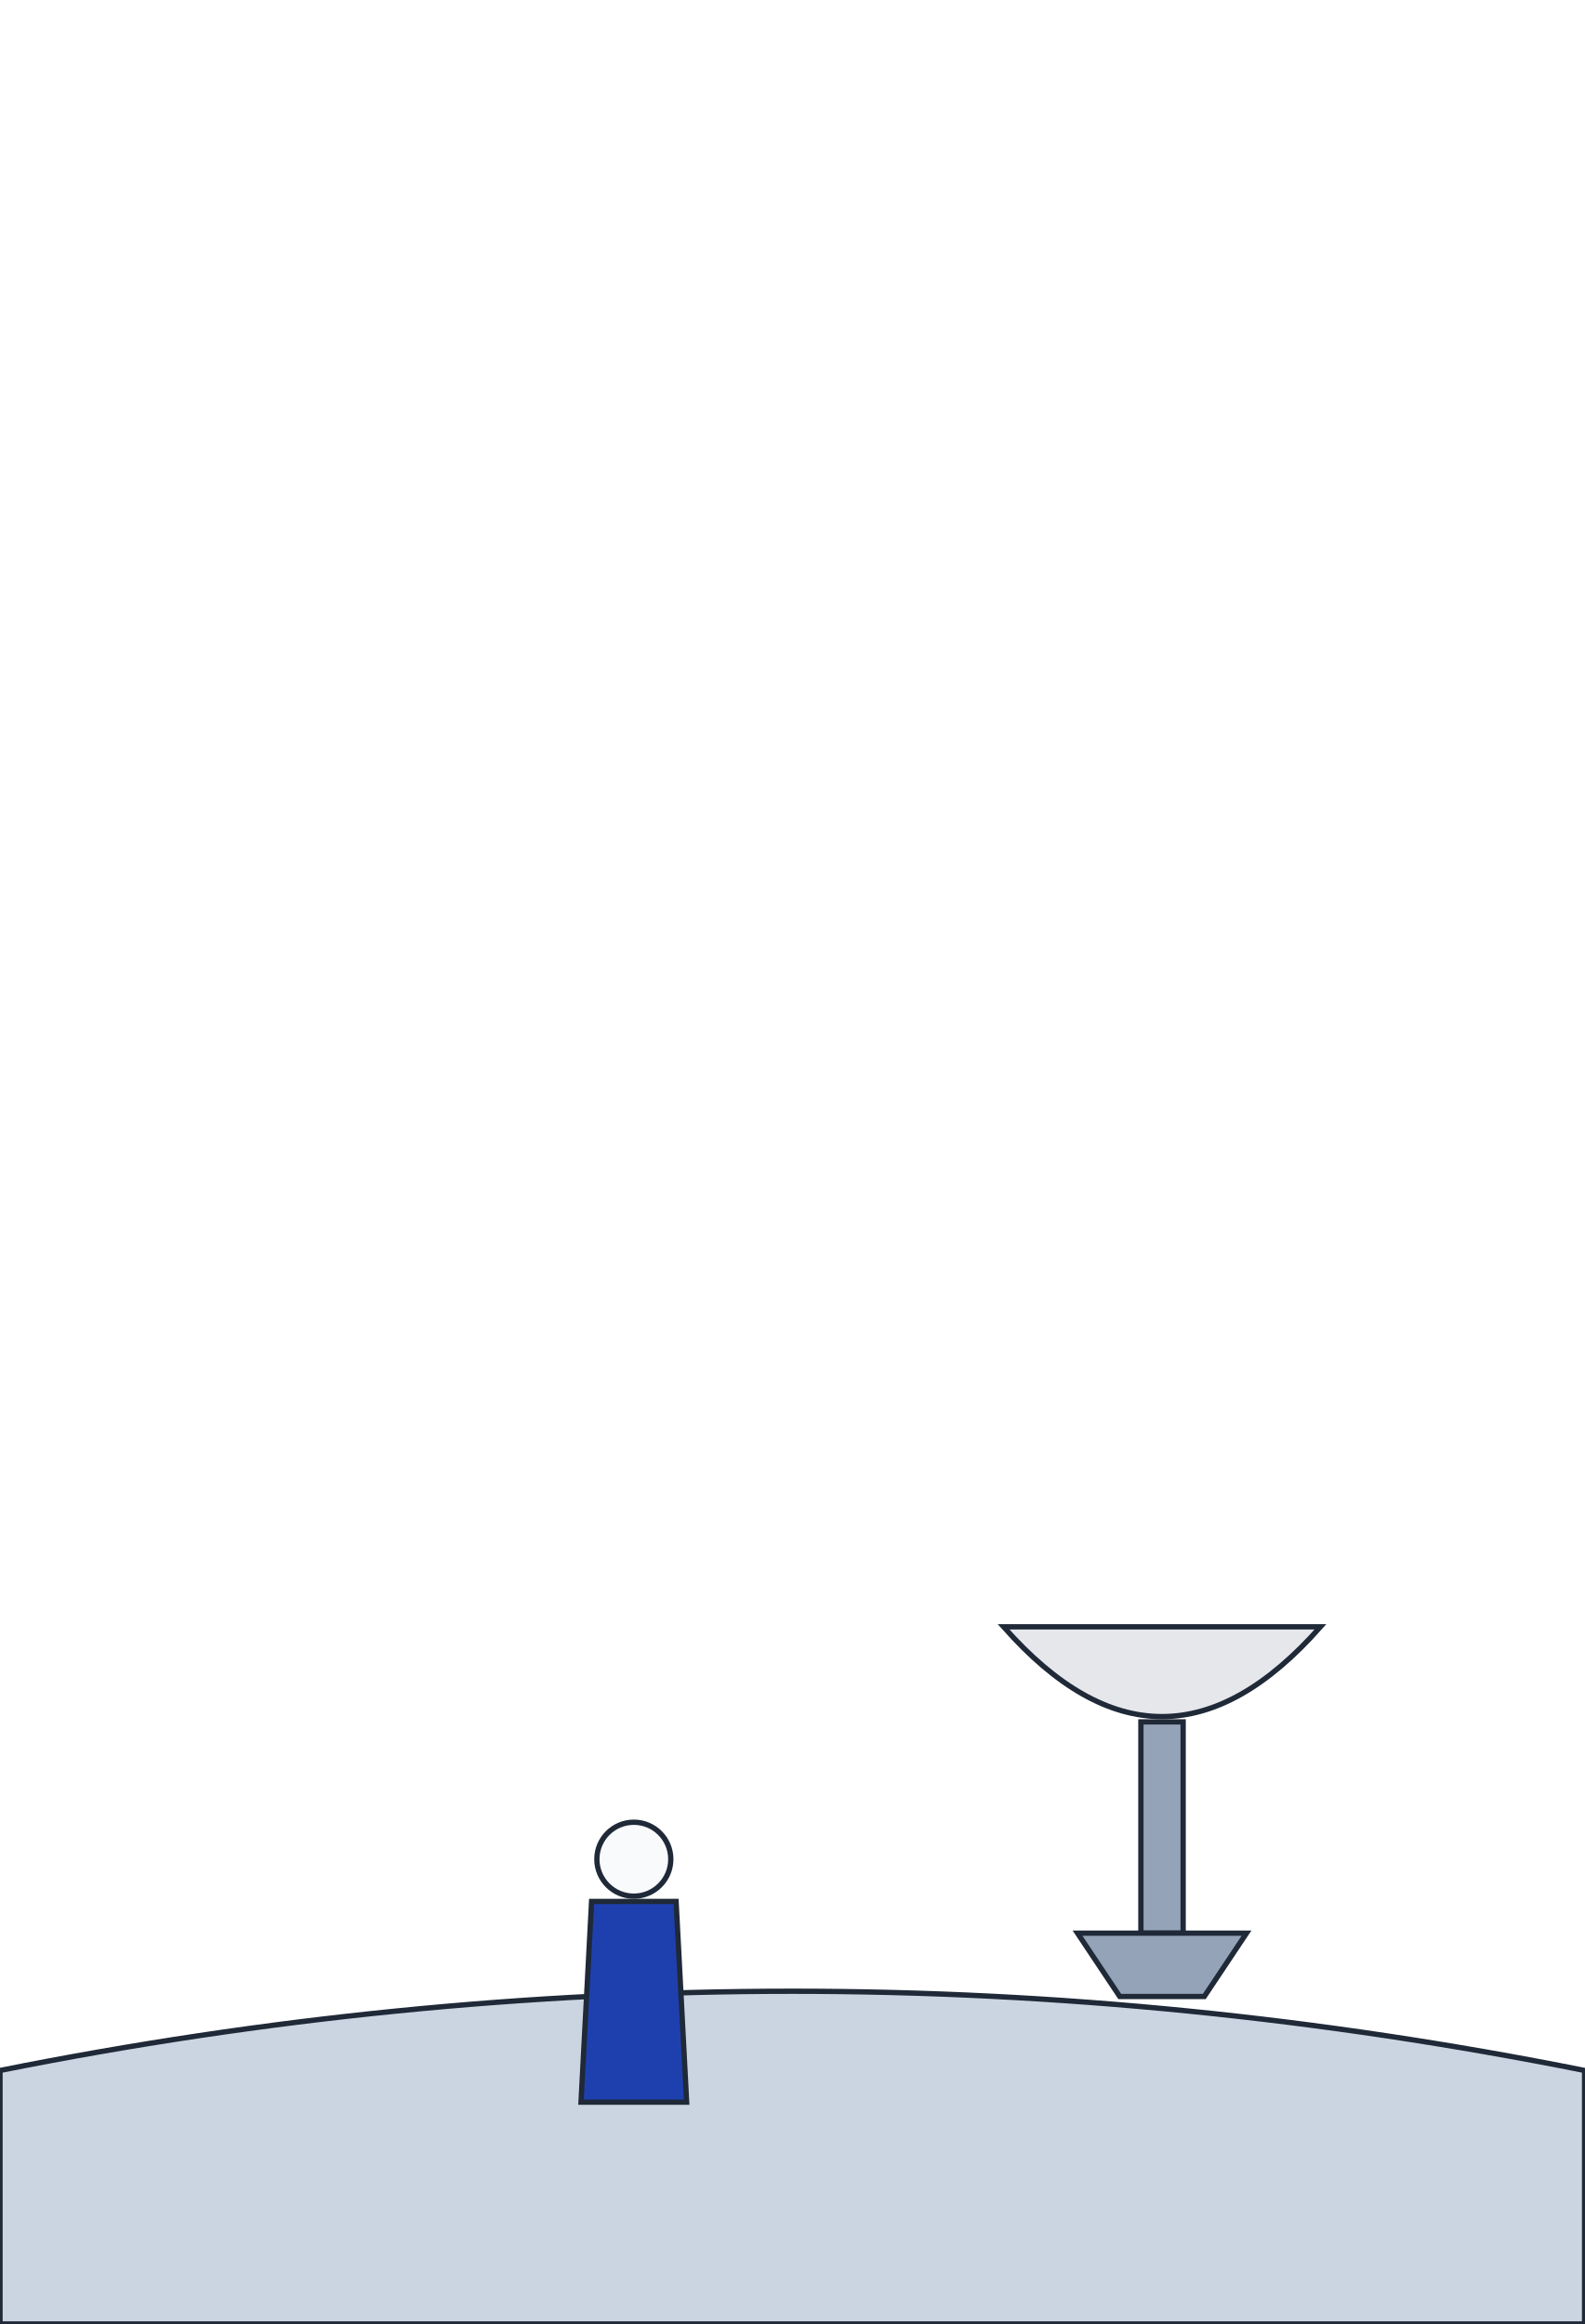
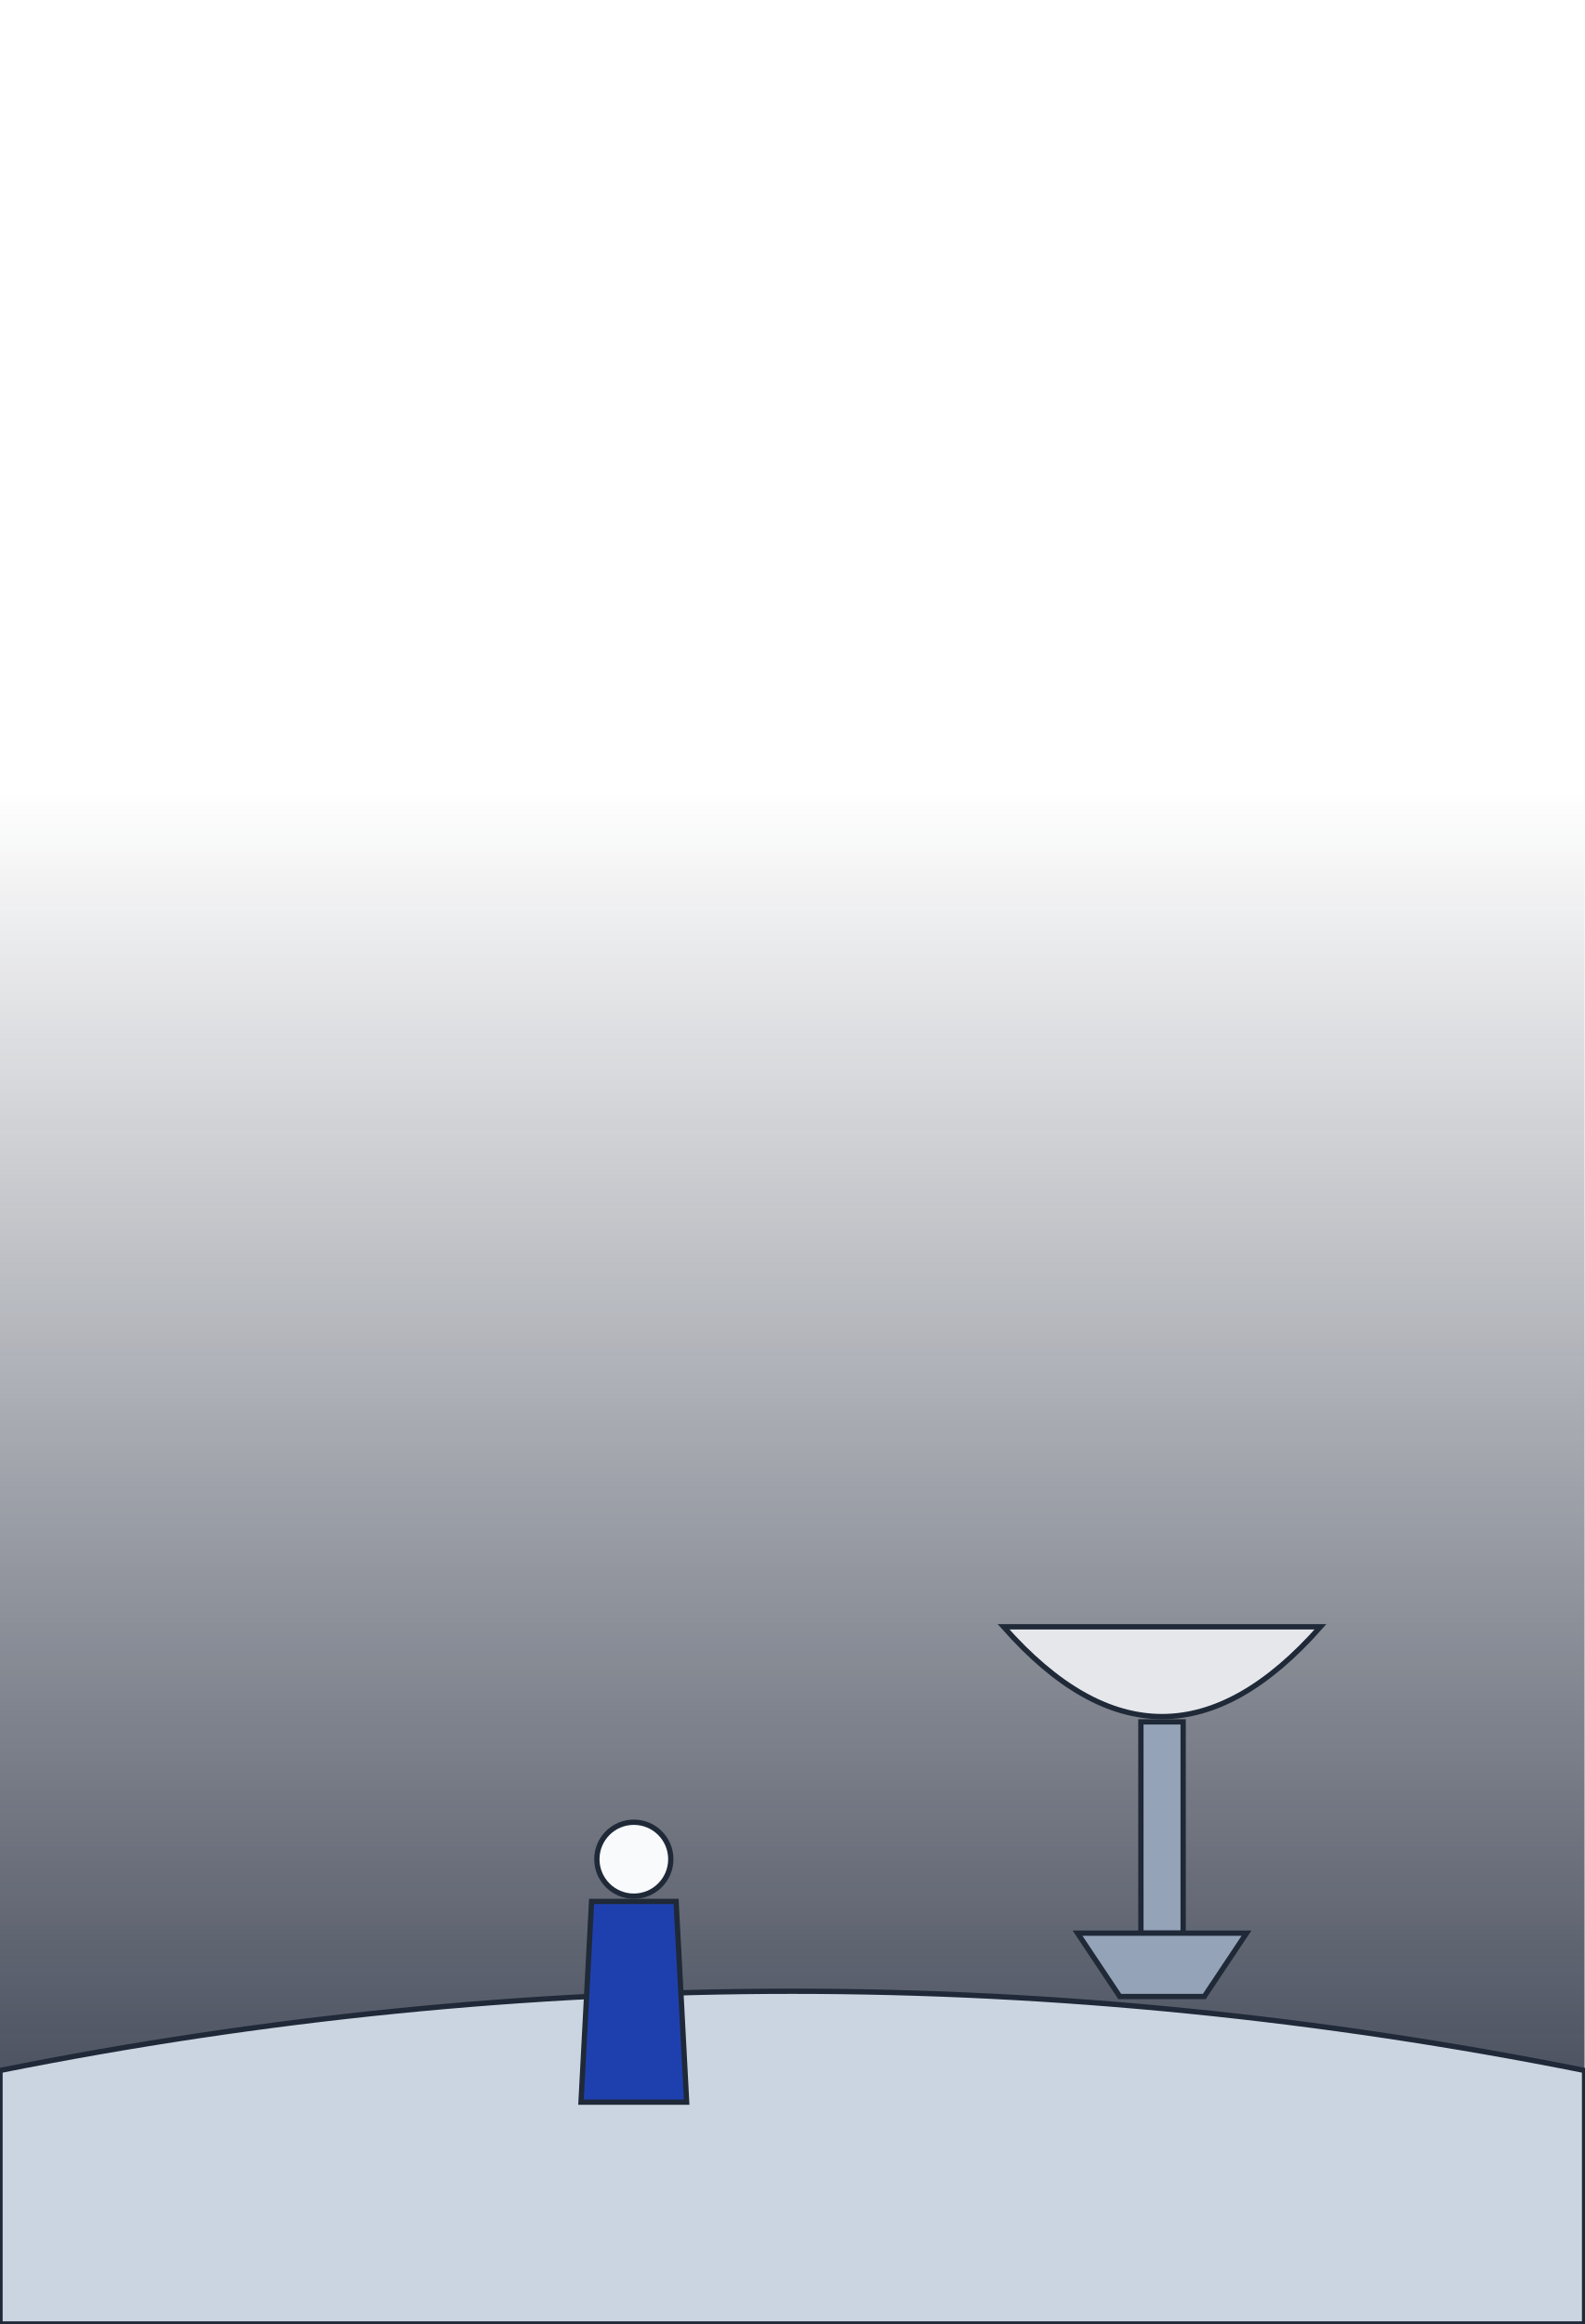
<svg xmlns="http://www.w3.org/2000/svg" viewBox="0 0 300 440" width="300" height="440">
  <defs>
    <filter id="glow" x="-50%" y="-50%" width="200%" height="200%">
      <feGaussianBlur stdDeviation="4" result="b" />
      <feMerge>
        <feMergeNode in="b" />
        <feMergeNode in="SourceGraphic" />
      </feMerge>
    </filter>
    <filter id="soft" x="-50%" y="-50%" width="200%" height="200%">
      <feGaussianBlur stdDeviation="6" />
    </filter>
    <linearGradient id="wht" x1="0" y1="0" x2="1" y2="0">
      <stop offset="0" stop-color="#94a3b8" stop-opacity="1" />
      <stop offset="0.35" stop-color="#ffffff" stop-opacity="1" />
      <stop offset="1" stop-color="#94a3b8" stop-opacity="1" />
    </linearGradient>
    <linearGradient id="ste" x1="0" y1="0" x2="1" y2="0">
      <stop offset="0" stop-color="#64748b" stop-opacity="1" />
      <stop offset="0.4" stop-color="#e2e8f0" stop-opacity="1" />
      <stop offset="0.7" stop-color="#cbd5e1" stop-opacity="1" />
      <stop offset="1" stop-color="#475569" stop-opacity="1" />
    </linearGradient>
    <linearGradient id="org" x1="0" y1="0" x2="1" y2="0">
      <stop offset="0" stop-color="#9a3412" stop-opacity="1" />
      <stop offset="0.4" stop-color="#fb923c" stop-opacity="1" />
      <stop offset="1" stop-color="#9a3412" stop-opacity="1" />
    </linearGradient>
    <linearGradient id="blk" x1="0" y1="0" x2="1" y2="0">
      <stop offset="0" stop-color="#111827" stop-opacity="1" />
      <stop offset="0.4" stop-color="#4b5563" stop-opacity="1" />
      <stop offset="1" stop-color="#111827" stop-opacity="1" />
    </linearGradient>
    <linearGradient id="flm" x1="0" y1="0" x2="0" y2="1">
      <stop offset="0" stop-color="#ffffff" stop-opacity="1" />
      <stop offset="0.25" stop-color="#fde68a" stop-opacity="1" />
      <stop offset="0.7" stop-color="#f97316" stop-opacity="0.8" />
      <stop offset="1" stop-color="#f97316" stop-opacity="0" />
    </linearGradient>
+     <linearGradient id="bel" x1="0" y1="0" x2="1" y2="0">
+       <stop offset="0" stop-color="#1f2937" stop-opacity="1" />
+       <stop offset="0.35" stop-color="#94a3b8" stop-opacity="1" />
+       <stop offset="0.6" stop-color="#cbd5e1" stop-opacity="1" />
+       <stop offset="1" stop-color="#1f2937" stop-opacity="1" />
+     </linearGradient>
+     <linearGradient id="gnd" x1="0" y1="0" x2="0" y2="1">
+       <stop offset="0" stop-color="#000" stop-opacity="0" />
+       <stop offset="1" stop-color="#000" stop-opacity="0.35" />
+     </linearGradient>
+     <linearGradient id="sky" x1="0" y1="0" x2="0" y2="1">
+       <stop offset="0" stop-color="#0f172a" stop-opacity="0" />
+       <stop offset="1" stop-color="#0f172a" stop-opacity="0.8" />
+     </linearGradient>
    <linearGradient id="shHull" x1="0" y1="0" x2="1" y2="0">
      <stop offset="0" stop-color="#e3e7ee" stop-opacity="1" />
      <stop offset="0.45" stop-color="#9aa3b2" stop-opacity="1" />
      <stop offset="1" stop-color="#3b424f" stop-opacity="1" />
    </linearGradient>
    <radialGradient id="shTank" cx="35%" cy="35%" r="70%">
      <stop offset="0" stop-color="#f4f6fa" stop-opacity="1" />
      <stop offset="0.55" stop-color="#a7b0be" stop-opacity="1" />
      <stop offset="1" stop-color="#4b5260" stop-opacity="1" />
    </radialGradient>
    <linearGradient id="shRad" x1="0" y1="0" x2="0" y2="1">
      <stop offset="0" stop-color="#3a4252" stop-opacity="1" />
      <stop offset="1" stop-color="#262c38" stop-opacity="1" />
    </linearGradient>
    <linearGradient id="shPv" x1="0" y1="0" x2="0" y2="1">
      <stop offset="0" stop-color="#1e3a8a" stop-opacity="1" />
      <stop offset="1" stop-color="#172554" stop-opacity="1" />
    </linearGradient>
  </defs>
+   <rect x="0" y="150" width="300" height="262" fill="url(#sky)" />
  <path d="M0,392 Q150,362 300,392 L300,440 L0,440 Z" fill="#cbd5e1" stroke="#1f2937" />
  <path d="M190,308 Q220,342 250,308 Z" fill="#e5e7eb" stroke="#1f2937" />
  <rect x="216" y="326" width="8" height="40" fill="#94a3b8" stroke="#1f2937" />
  <path d="M204,366 L236,366 L228,378 L212,378 Z" fill="#94a3b8" stroke="#1f2937" />
  <circle cx="120" cy="352" r="7" fill="#f8fafc" stroke="#1f2937" />
  <path d="M110,398 L112,360 L128,360 L130,398 Z" fill="#1e40af" stroke="#1f2937" />
</svg>
